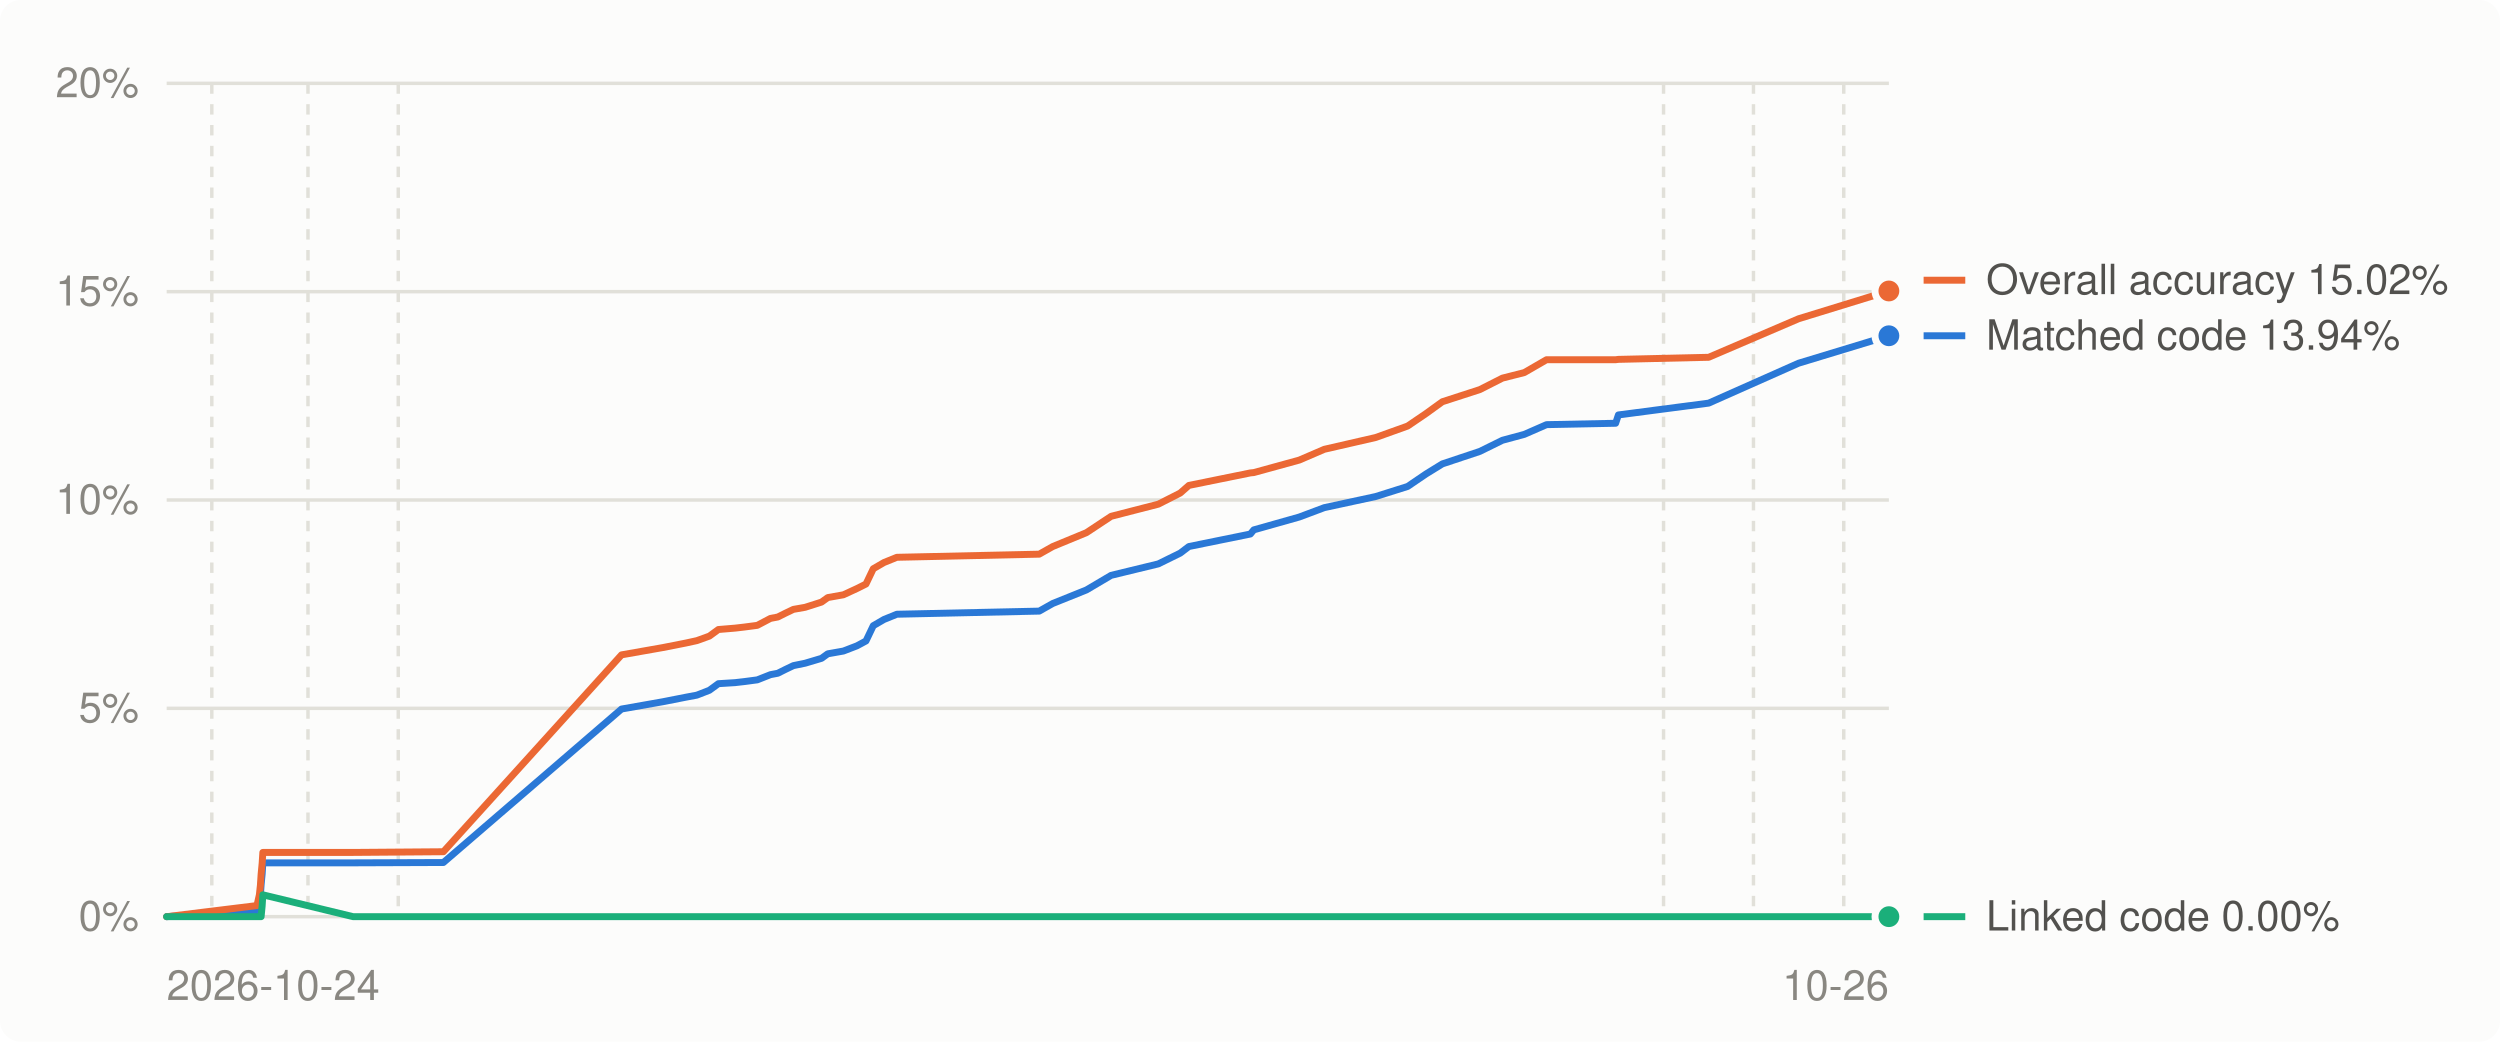
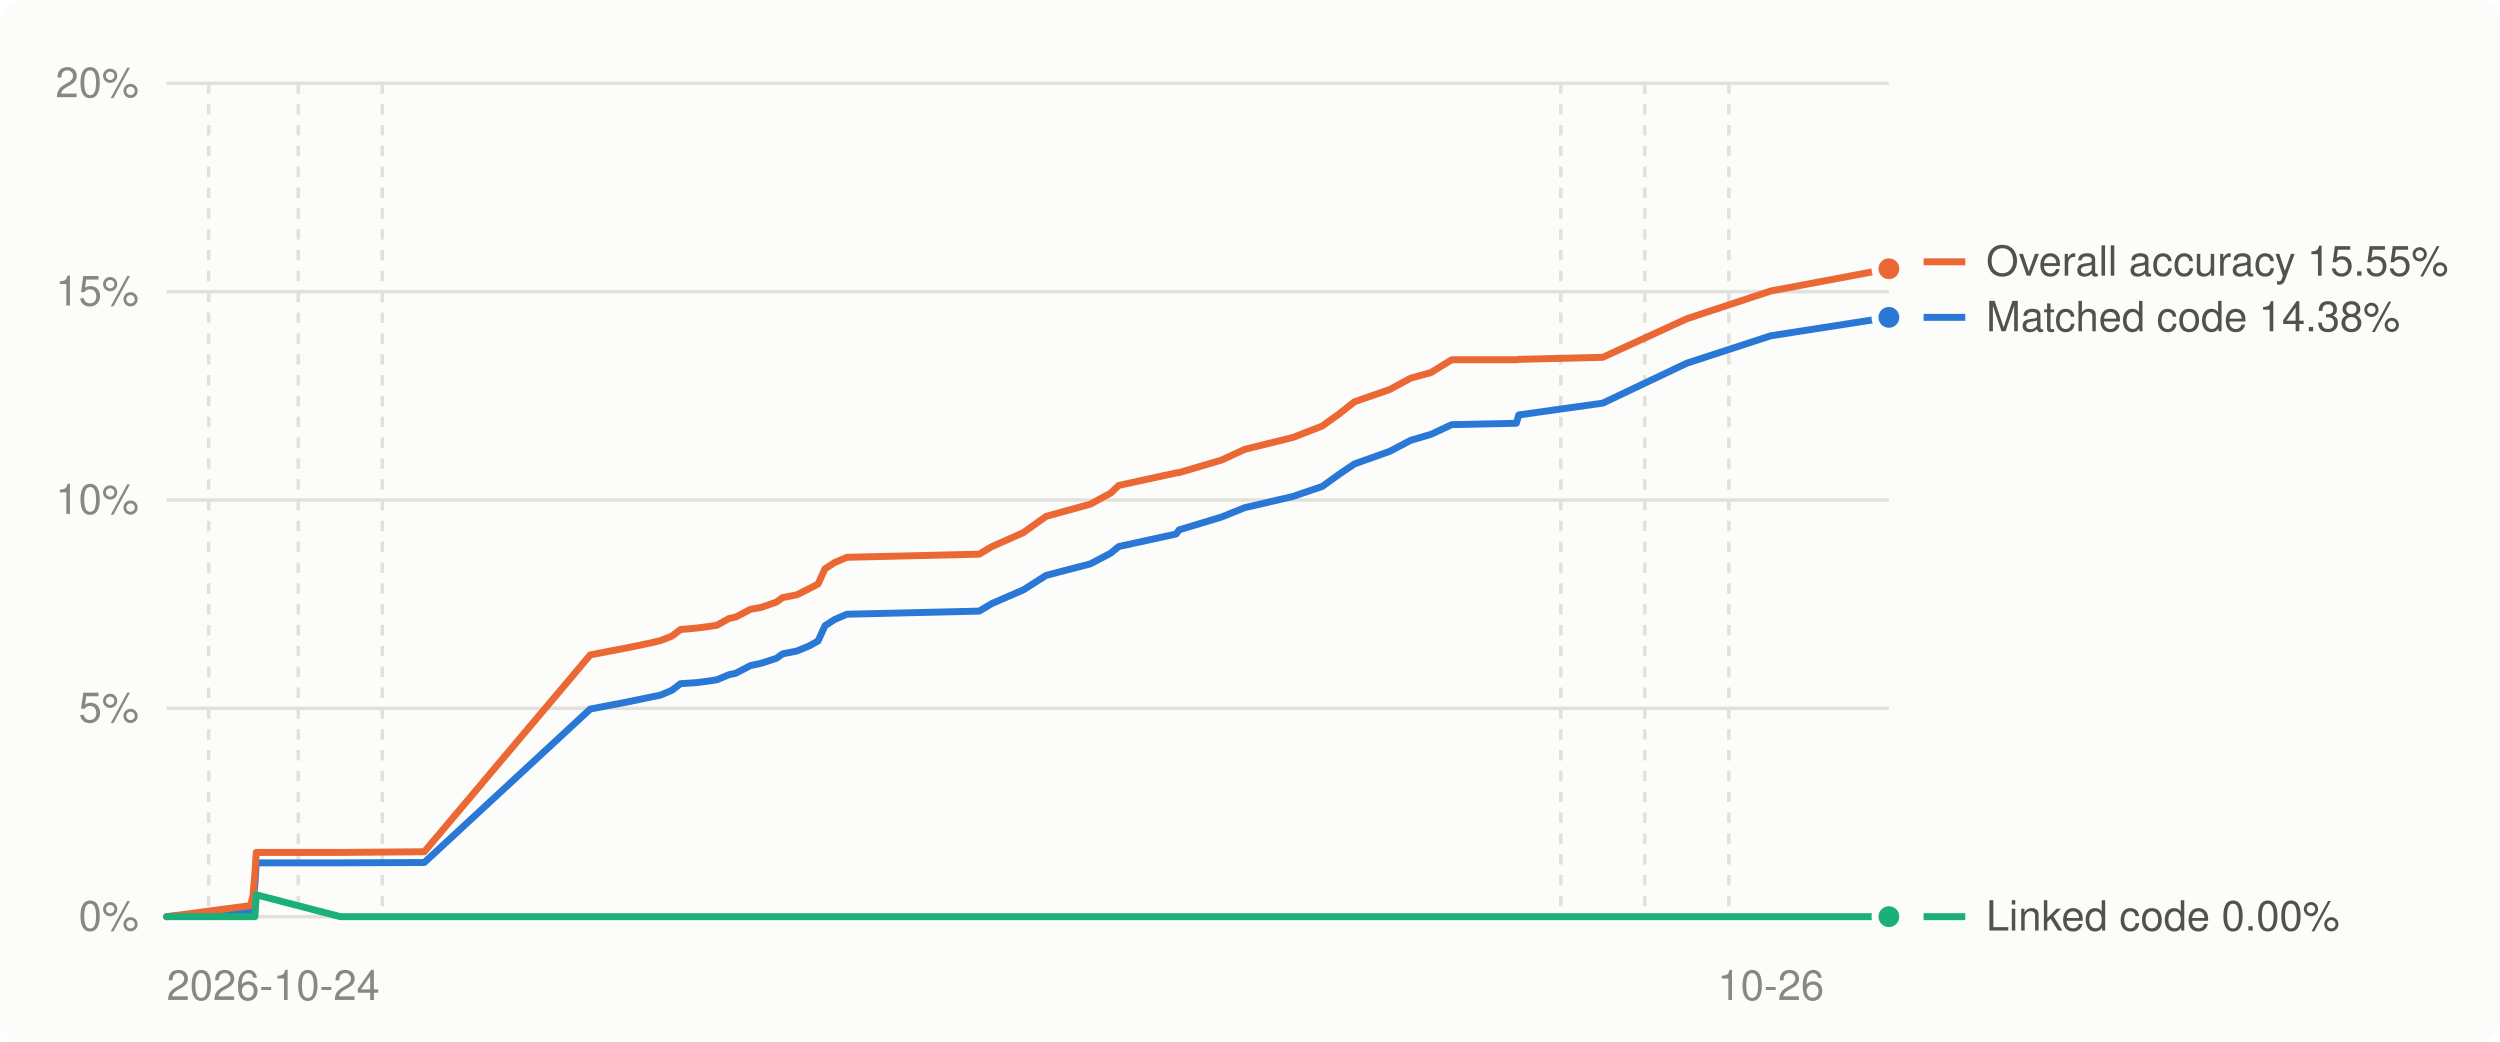
<svg xmlns="http://www.w3.org/2000/svg" viewBox="0 0 720 300" width="720" height="300" role="img" aria-label="Decompilation progress over time (USA)">
  <style>
.bg{fill:#fcfcfb}.grid{stroke:#e1e0d9}.muted{fill:#898781}.lbl{fill:#52514e}.ln0{stroke:#2a78d6}.dot0{fill:#2a78d6;stroke:#fcfcfb}.ln1{stroke:#eb6834}.dot1{fill:#eb6834;stroke:#fcfcfb}.ln2{stroke:#1baf7a}.dot2{fill:#1baf7a;stroke:#fcfcfb}
@media (prefers-color-scheme: dark){.bg{fill:#1a1a19}.grid{stroke:#2c2c2a}.muted{fill:#898781}.lbl{fill:#c3c2b7}.ln0{stroke:#3987e5}.dot0{fill:#3987e5;stroke:#1a1a19}.ln1{stroke:#d95926}.dot1{fill:#d95926;stroke:#1a1a19}.ln2{stroke:#199e70}.dot2{fill:#199e70;stroke:#1a1a19}}
text{font:12px -apple-system,BlinkMacSystemFont,'Segoe UI',Helvetica,Arial,sans-serif}
</style>
  <rect class="bg" width="720" height="300" rx="6" />
  <line x1="48" x2="544" y1="264.0" y2="264.0" class="grid" stroke-width="1" />
  <text x="40" y="268.0" class="muted" text-anchor="end">0%</text>
  <line x1="48" x2="544" y1="204.0" y2="204.0" class="grid" stroke-width="1" />
  <text x="40" y="208.0" class="muted" text-anchor="end">5%</text>
  <line x1="48" x2="544" y1="144.0" y2="144.0" class="grid" stroke-width="1" />
  <text x="40" y="148.0" class="muted" text-anchor="end">10%</text>
  <line x1="48" x2="544" y1="84.0" y2="84.0" class="grid" stroke-width="1" />
  <text x="40" y="88.0" class="muted" text-anchor="end">15%</text>
  <line x1="48" x2="544" y1="24.0" y2="24.0" class="grid" stroke-width="1" />
  <text x="40" y="28.0" class="muted" text-anchor="end">20%</text>
-   <line x1="61.0" x2="61.0" y1="24" y2="264" class="grid" stroke-width="1" stroke-dasharray="3 3" />
-   <line x1="88.7" x2="88.7" y1="24" y2="264" class="grid" stroke-width="1" stroke-dasharray="3 3" />
-   <line x1="114.7" x2="114.7" y1="24" y2="264" class="grid" stroke-width="1" stroke-dasharray="3 3" />
-   <line x1="479.1" x2="479.1" y1="24" y2="264" class="grid" stroke-width="1" stroke-dasharray="3 3" />
-   <line x1="505.0" x2="505.0" y1="24" y2="264" class="grid" stroke-width="1" stroke-dasharray="3 3" />
-   <line x1="531.0" x2="531.0" y1="24" y2="264" class="grid" stroke-width="1" stroke-dasharray="3 3" />
+   <line x1="60.1" x2="60.1" y1="24" y2="264" class="grid" stroke-width="1" stroke-dasharray="3 3" />
+   <line x1="85.9" x2="85.9" y1="24" y2="264" class="grid" stroke-width="1" stroke-dasharray="3 3" />
+   <line x1="110.1" x2="110.1" y1="24" y2="264" class="grid" stroke-width="1" stroke-dasharray="3 3" />
+   <line x1="449.5" x2="449.5" y1="24" y2="264" class="grid" stroke-width="1" stroke-dasharray="3 3" />
+   <line x1="473.7" x2="473.7" y1="24" y2="264" class="grid" stroke-width="1" stroke-dasharray="3 3" />
+   <line x1="497.9" x2="497.9" y1="24" y2="264" class="grid" stroke-width="1" stroke-dasharray="3 3" />
  <text class="muted" x="48.0" y="288" text-anchor="start">2026-10-24</text>
-   <text class="muted" x="544.0" y="288" text-anchor="end">10-26</text>
-   <polyline points="48.0,264.0 74.0,262.3 74.7,259.6 75.0,257.7 75.2,254.8 75.5,251.7 75.7,248.5 101.7,248.5 127.7,248.4 179.0,204.2 190.9,202.1 197.5,200.8 200.7,200.2 204.3,198.8 206.9,196.9 211.7,196.6 214.3,196.3 218.1,195.8 221.9,194.3 224.0,193.9 226.2,192.8 228.5,191.7 231.9,191.0 236.6,189.6 238.4,188.3 242.9,187.5 246.8,186.0 249.4,184.6 251.5,180.2 254.6,178.4 258.3,176.9 299.3,176.0 303.2,173.8 312.9,169.9 320.0,165.7 333.6,162.4 339.9,159.3 342.4,157.4 360.1,153.8 361.1,152.6 374.2,148.9 381.4,146.2 396.2,143.0 405.4,140.1 410.7,136.5 415.4,133.6 426.2,130.0 432.7,126.8 439.0,125.1 445.4,122.3 465.3,121.9 466.1,119.5 492.1,116.1 518.0,104.6 544.0,96.7" fill="none" class="ln0" stroke-width="2" stroke-linejoin="round" stroke-linecap="round" />
-   <polyline points="48.0,264.0 74.0,260.8 74.7,257.7 75.0,254.9 75.2,251.8 75.5,248.6 75.7,245.5 101.7,245.5 127.7,245.3 179.0,188.6 190.9,186.5 197.5,185.2 200.7,184.5 204.3,183.2 206.9,181.3 211.7,180.9 214.3,180.6 218.1,180.1 221.9,178.1 224.0,177.7 226.2,176.6 228.5,175.5 231.9,174.9 236.6,173.4 238.4,172.1 242.9,171.3 246.8,169.5 249.4,168.2 251.5,163.8 254.6,162.0 258.3,160.5 299.3,159.6 303.2,157.4 312.9,153.4 320.0,148.7 333.6,145.2 339.9,142.0 342.4,139.8 360.1,136.2 361.1,136.1 374.2,132.5 381.4,129.4 396.2,126.0 405.4,122.7 410.7,119.1 415.4,115.7 426.2,112.2 432.7,108.9 439.0,107.3 445.4,103.6 465.3,103.6 466.1,103.5 492.1,102.9 518.0,91.8 544.0,83.8" fill="none" class="ln1" stroke-width="2" stroke-linejoin="round" stroke-linecap="round" />
-   <polyline points="48.0,264.0 74.0,264.0 74.7,264.0 75.0,264.0 75.2,264.0 75.5,260.9 75.7,257.7 101.7,264.0 127.7,264.0 179.0,264.0 190.9,264.0 197.5,264.0 200.7,264.0 204.3,264.0 206.9,264.0 211.7,264.0 214.3,264.0 218.1,264.0 221.9,264.0 224.0,264.0 226.2,264.0 228.5,264.0 231.9,264.0 236.6,264.0 238.4,264.0 242.9,264.0 246.8,264.0 249.4,264.0 251.5,264.0 254.6,264.0 258.3,264.0 299.3,264.0 303.2,264.0 312.9,264.0 320.0,264.0 333.6,264.0 339.9,264.0 342.4,264.0 360.1,264.0 361.1,264.0 374.2,264.0 381.4,264.0 396.2,264.0 405.4,264.0 410.7,264.0 415.4,264.0 426.2,264.0 432.7,264.0 439.0,264.0 445.4,264.0 465.3,264.0 466.1,264.0 492.1,264.0 518.0,264.0 544.0,264.0" fill="none" class="ln2" stroke-width="2" stroke-linejoin="round" stroke-linecap="round" />
-   <circle cx="544.0" cy="96.7" r="4" class="dot0" stroke-width="2" />
-   <circle cx="544.0" cy="83.8" r="4" class="dot1" stroke-width="2" />
+   <text class="muted" x="510.0" y="288" text-anchor="middle">10-26</text>
+   <polyline points="48.0,264.0 72.2,262.3 72.9,259.6 73.1,257.7 73.4,254.8 73.6,251.7 73.8,248.5 98.0,248.5 122.2,248.4 170.0,204.2 181.0,202.1 187.2,200.8 190.2,200.2 193.5,198.8 196.0,196.9 200.5,196.6 202.9,196.3 206.4,195.8 210.0,194.3 211.9,193.9 214.0,192.8 216.1,191.7 219.3,191.0 223.6,189.6 225.4,188.3 229.5,187.5 233.1,186.0 235.6,184.6 237.6,180.2 240.4,178.4 243.9,176.9 282.0,176.0 285.7,173.8 294.7,169.9 301.3,165.7 314.0,162.4 319.9,159.3 322.2,157.4 338.7,153.8 339.6,152.6 351.8,148.9 358.5,146.2 372.3,143.0 380.8,140.1 385.8,136.5 390.1,133.6 400.2,130.0 406.3,126.8 412.1,125.1 418.1,122.3 436.7,121.9 437.4,119.5 461.6,116.1 485.8,104.6 510.0,96.7 544.0,91.4" fill="none" class="ln0" stroke-width="2" stroke-linejoin="round" stroke-linecap="round" />
+   <polyline points="48.0,264.0 72.2,260.8 72.9,257.7 73.1,254.9 73.4,251.8 73.6,248.6 73.8,245.5 98.0,245.5 122.2,245.3 170.0,188.6 181.0,186.5 187.2,185.2 190.2,184.5 193.5,183.2 196.0,181.3 200.5,180.9 202.9,180.6 206.4,180.1 210.0,178.1 211.9,177.7 214.0,176.6 216.1,175.5 219.3,174.9 223.6,173.4 225.4,172.1 229.5,171.3 233.1,169.5 235.6,168.2 237.6,163.8 240.4,162.0 243.9,160.5 282.0,159.6 285.7,157.4 294.7,153.4 301.3,148.7 314.0,145.2 319.9,142.0 322.2,139.8 338.7,136.2 339.6,136.1 351.8,132.5 358.5,129.4 372.3,126.0 380.8,122.7 385.8,119.1 390.1,115.7 400.2,112.2 406.3,108.9 412.1,107.3 418.1,103.6 436.7,103.6 437.4,103.5 461.6,102.9 485.8,91.8 510.0,83.8 544.0,77.4" fill="none" class="ln1" stroke-width="2" stroke-linejoin="round" stroke-linecap="round" />
+   <polyline points="48.0,264.0 72.2,264.0 72.9,264.0 73.1,264.0 73.4,264.0 73.6,260.9 73.8,257.7 98.0,264.0 122.2,264.0 170.0,264.0 181.0,264.0 187.2,264.0 190.2,264.0 193.5,264.0 196.0,264.0 200.5,264.0 202.9,264.0 206.4,264.0 210.0,264.0 211.9,264.0 214.0,264.0 216.1,264.0 219.3,264.0 223.6,264.0 225.4,264.0 229.5,264.0 233.1,264.0 235.6,264.0 237.6,264.0 240.4,264.0 243.9,264.0 282.0,264.0 285.7,264.0 294.7,264.0 301.3,264.0 314.0,264.0 319.9,264.0 322.2,264.0 338.7,264.0 339.6,264.0 351.8,264.0 358.5,264.0 372.3,264.0 380.8,264.0 385.8,264.0 390.1,264.0 400.2,264.0 406.3,264.0 412.1,264.0 418.1,264.0 436.7,264.0 437.4,264.0 461.6,264.0 485.8,264.0 510.0,264.0 544.0,264.0" fill="none" class="ln2" stroke-width="2" stroke-linejoin="round" stroke-linecap="round" />
+   <circle cx="544.0" cy="91.4" r="4" class="dot0" stroke-width="2" />
+   <circle cx="544.0" cy="77.4" r="4" class="dot1" stroke-width="2" />
  <circle cx="544.0" cy="264.0" r="4" class="dot2" stroke-width="2" />
  <line x1="554" x2="566" y1="264.0" y2="264.0" class="ln2" stroke-width="2" />
  <text class="lbl" x="572" y="268.0">Linked code 0.00%</text>
-   <line x1="554" x2="566" y1="96.7" y2="96.7" class="ln0" stroke-width="2" />
-   <text class="lbl" x="572" y="100.7">Matched code 13.94%</text>
-   <line x1="554" x2="566" y1="80.7" y2="80.7" class="ln1" stroke-width="2" />
-   <text class="lbl" x="572" y="84.7">Overall accuracy 15.02%</text>
+   <line x1="554" x2="566" y1="91.4" y2="91.4" class="ln0" stroke-width="2" />
+   <text class="lbl" x="572" y="95.4">Matched code 14.38%</text>
+   <line x1="554" x2="566" y1="75.4" y2="75.4" class="ln1" stroke-width="2" />
+   <text class="lbl" x="572" y="79.4">Overall accuracy 15.55%</text>
</svg>
